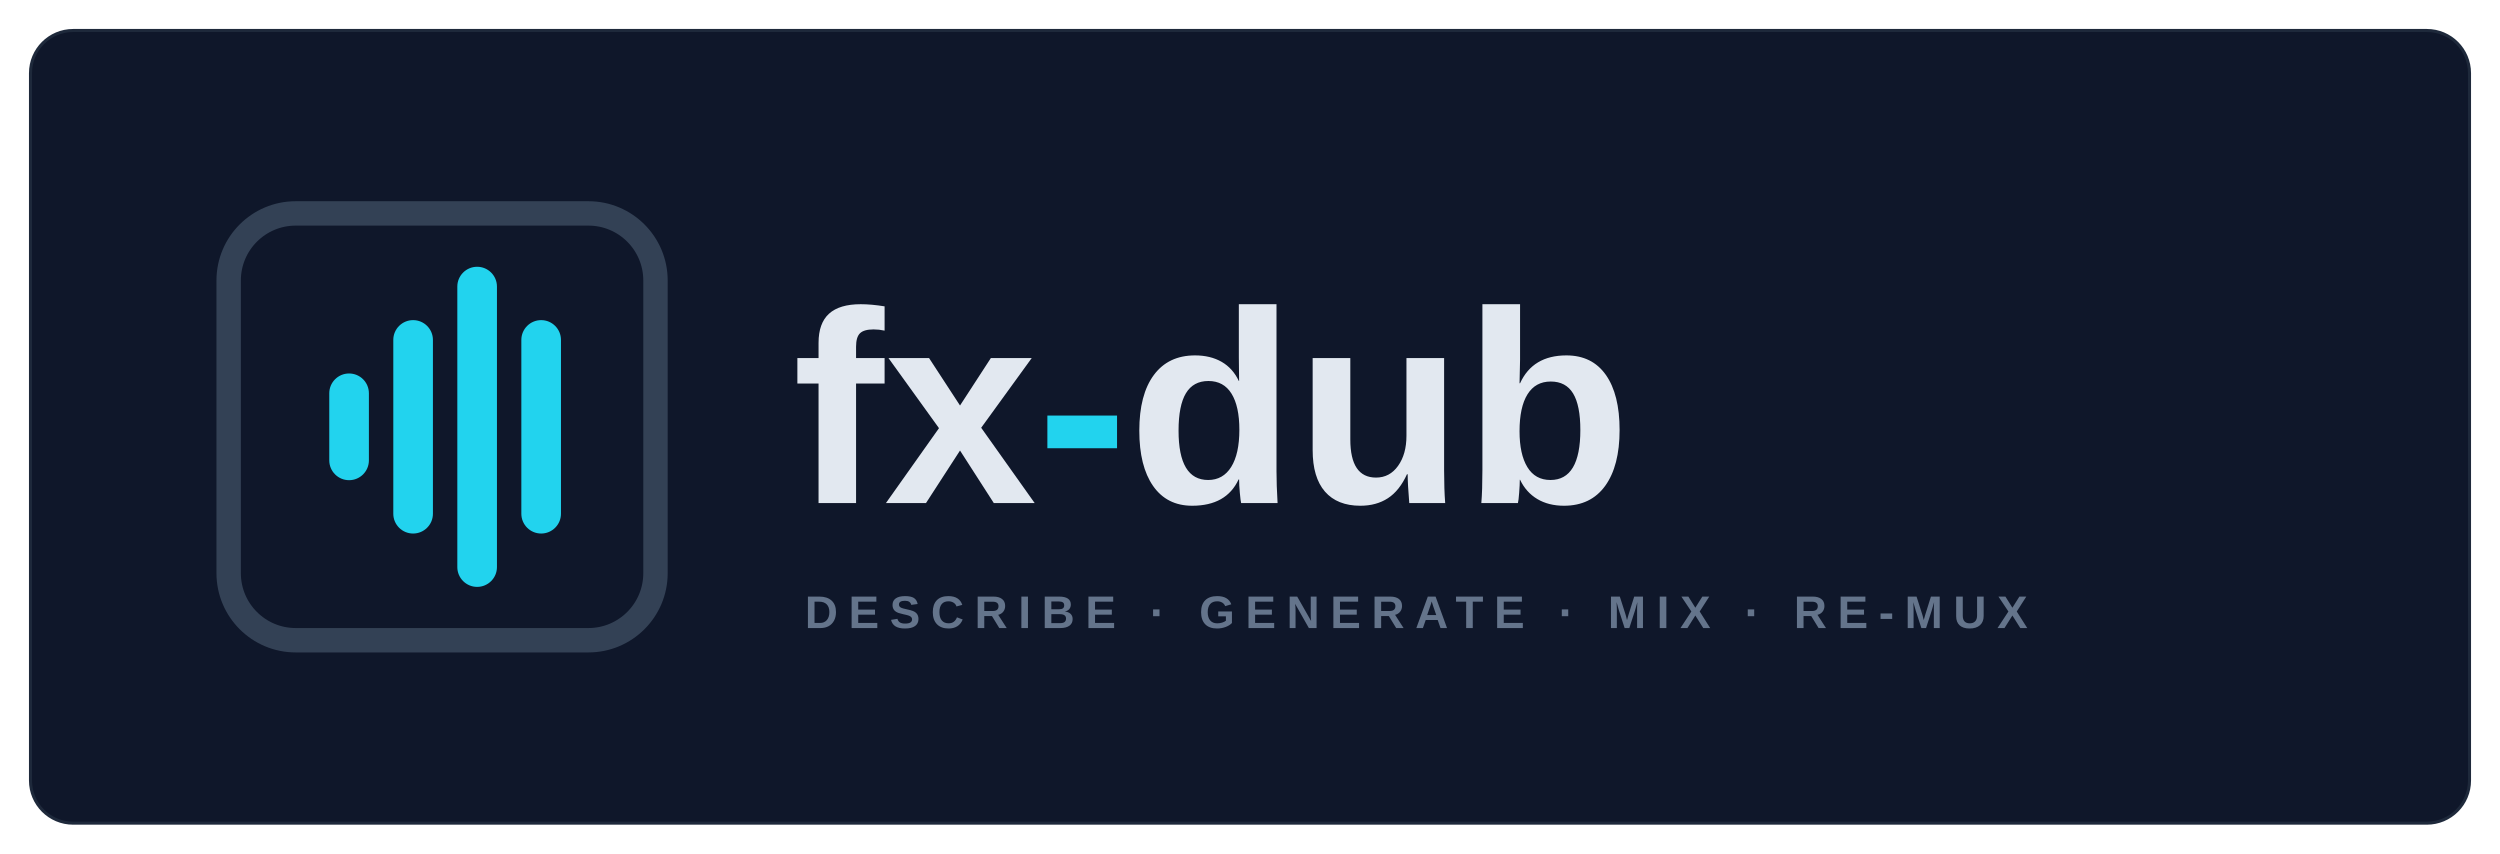
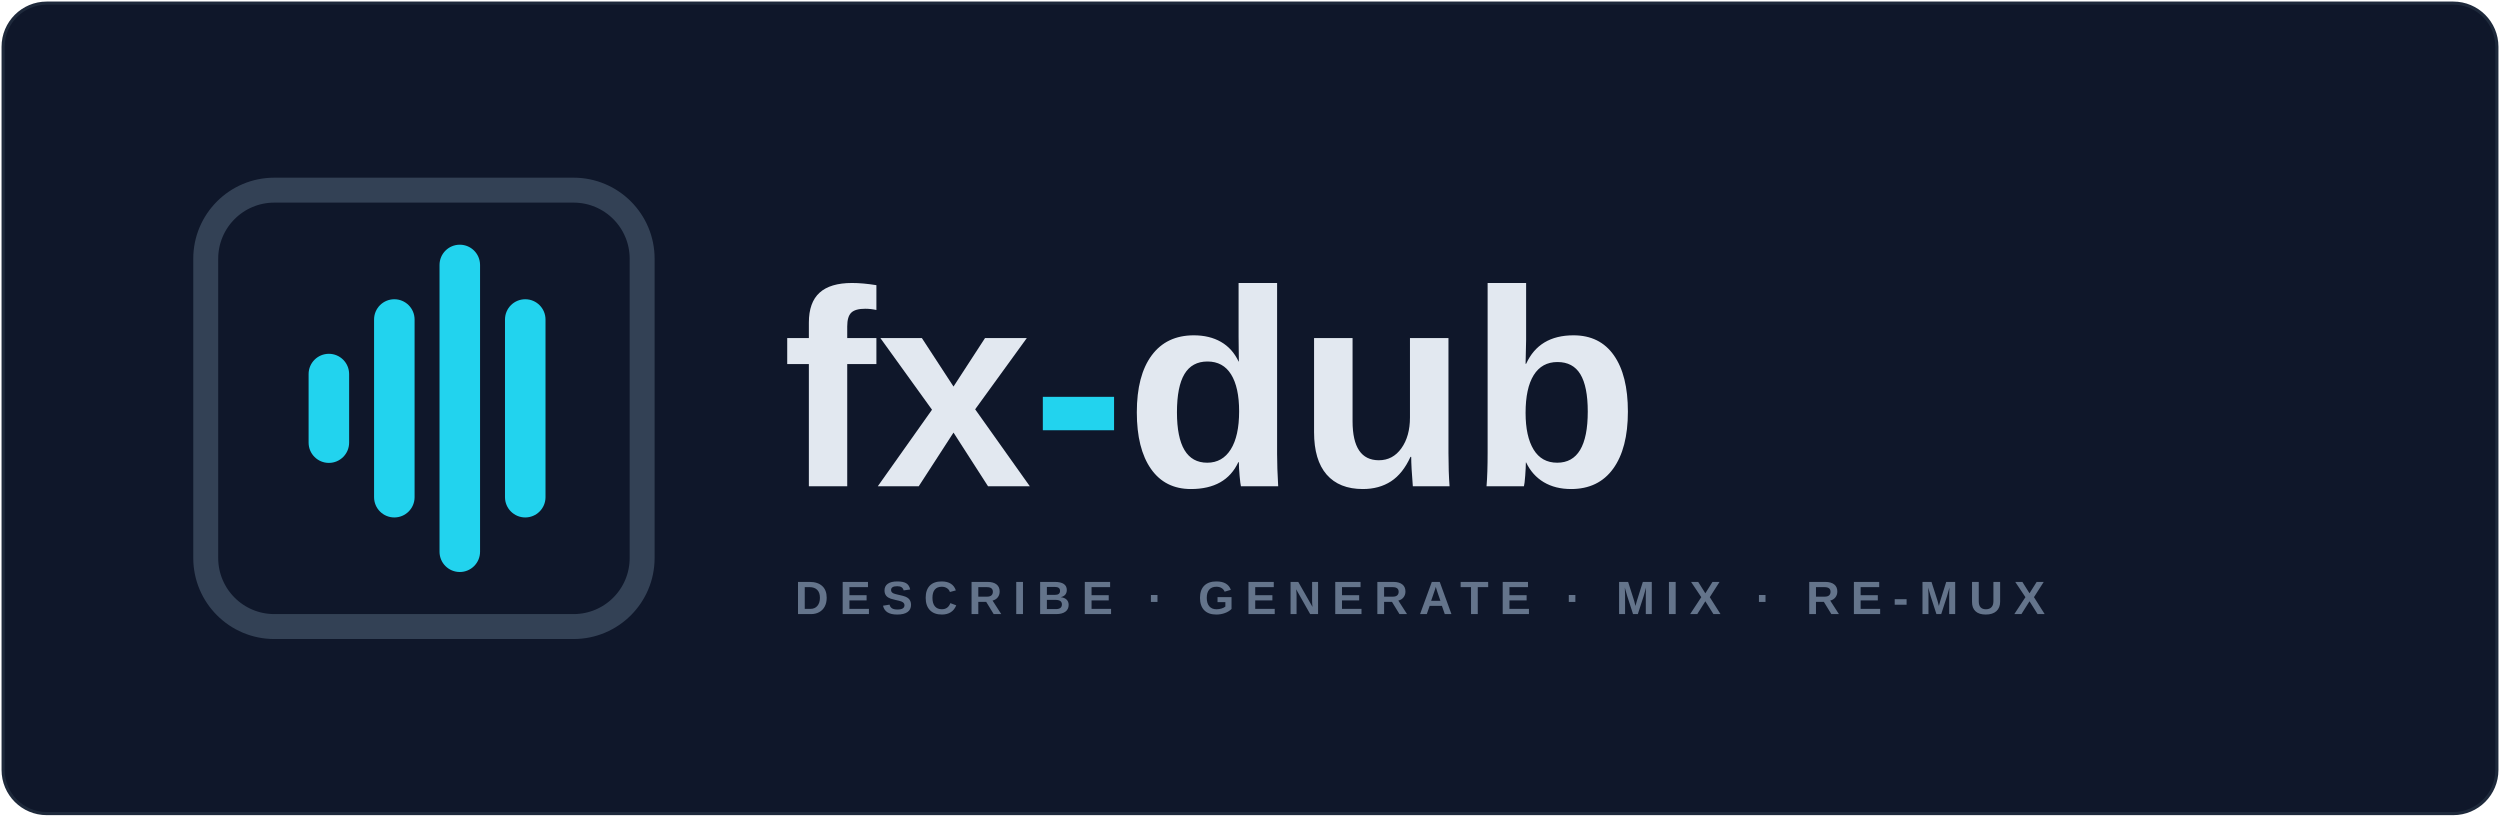
- <svg xmlns="http://www.w3.org/2000/svg" viewBox="0 0 1640 560" width="1640" height="560">
+ <svg xmlns="http://www.w3.org/2000/svg" viewBox="18 18 1604 524" width="1604" height="524">
  <rect x="20" y="20" width="1600" height="520" rx="28" fill="#0F172A" stroke="#1E293B" stroke-width="2" />
  <rect x="150" y="140" width="280" height="280" rx="44" fill="none" stroke="#334155" stroke-width="16" />
  <g fill="#22D3EE">
    <rect x="216" y="245" width="26" height="70" rx="13" />
    <rect x="258" y="210" width="26" height="140" rx="13" />
    <rect x="300" y="175" width="26" height="210" rx="13" />
    <rect x="342" y="210" width="26" height="140" rx="13" />
  </g>
  <text x="520" y="330" font-family="Segoe UI, Arial, sans-serif" font-weight="700" font-size="180" fill="#E2E8F0">fx<tspan fill="#22D3EE">-</tspan>dub</text>
  <text x="528" y="412" font-family="Segoe UI, Arial, sans-serif" font-weight="600" font-size="30" letter-spacing="7" fill="#64748B">DESCRIBE · GENERATE · MIX · RE-MUX</text>
</svg>
